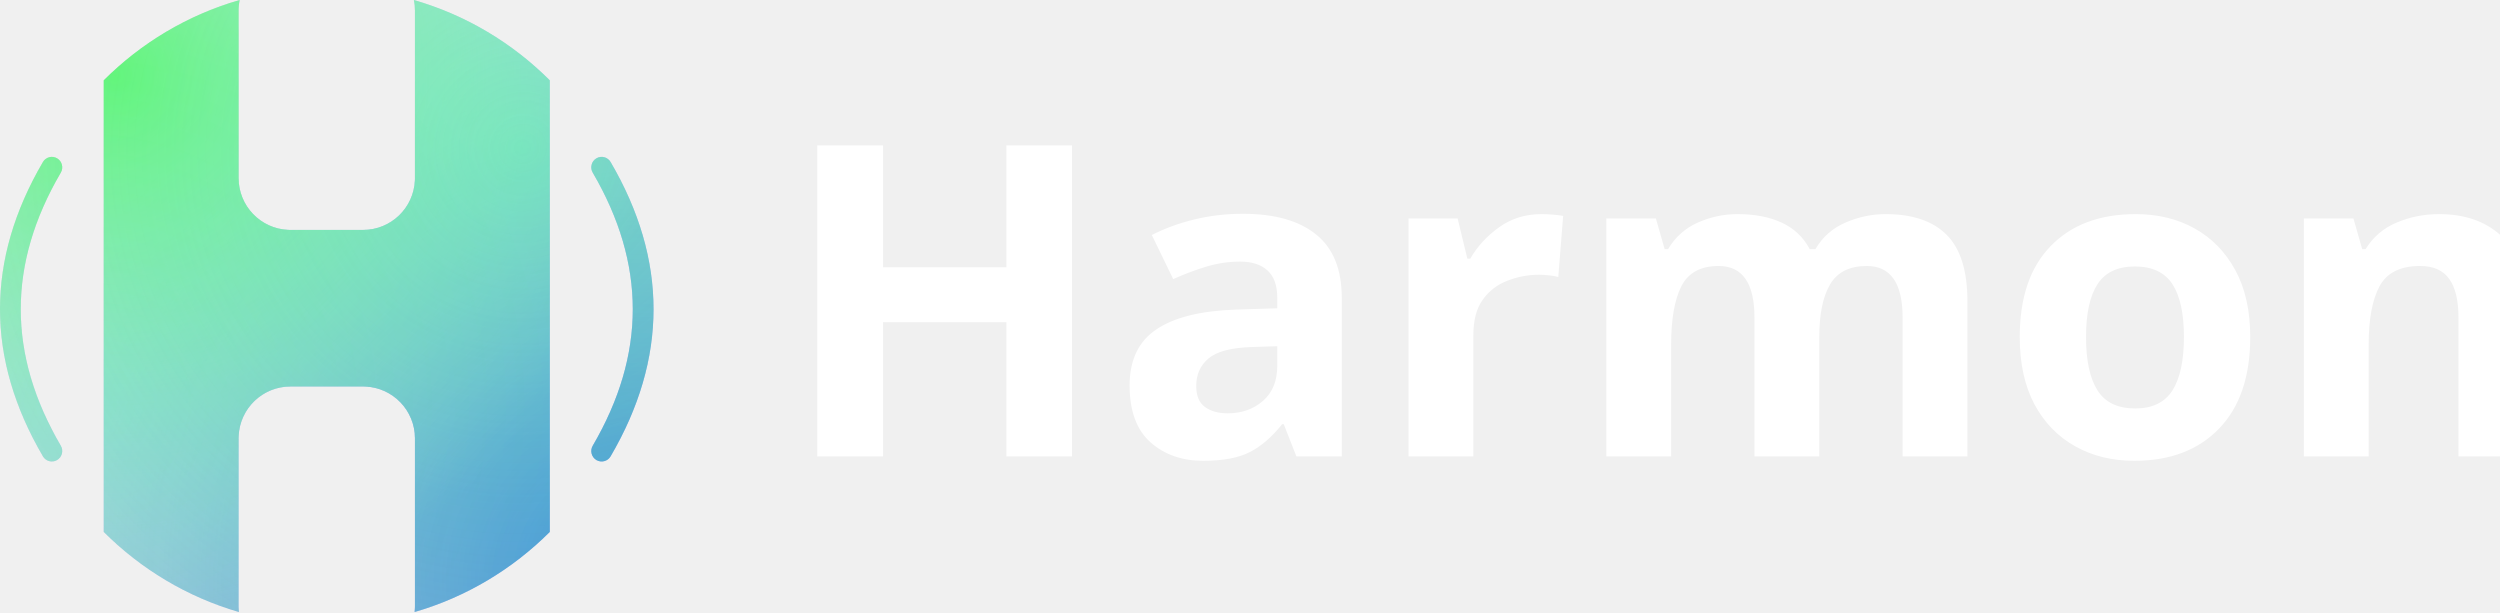
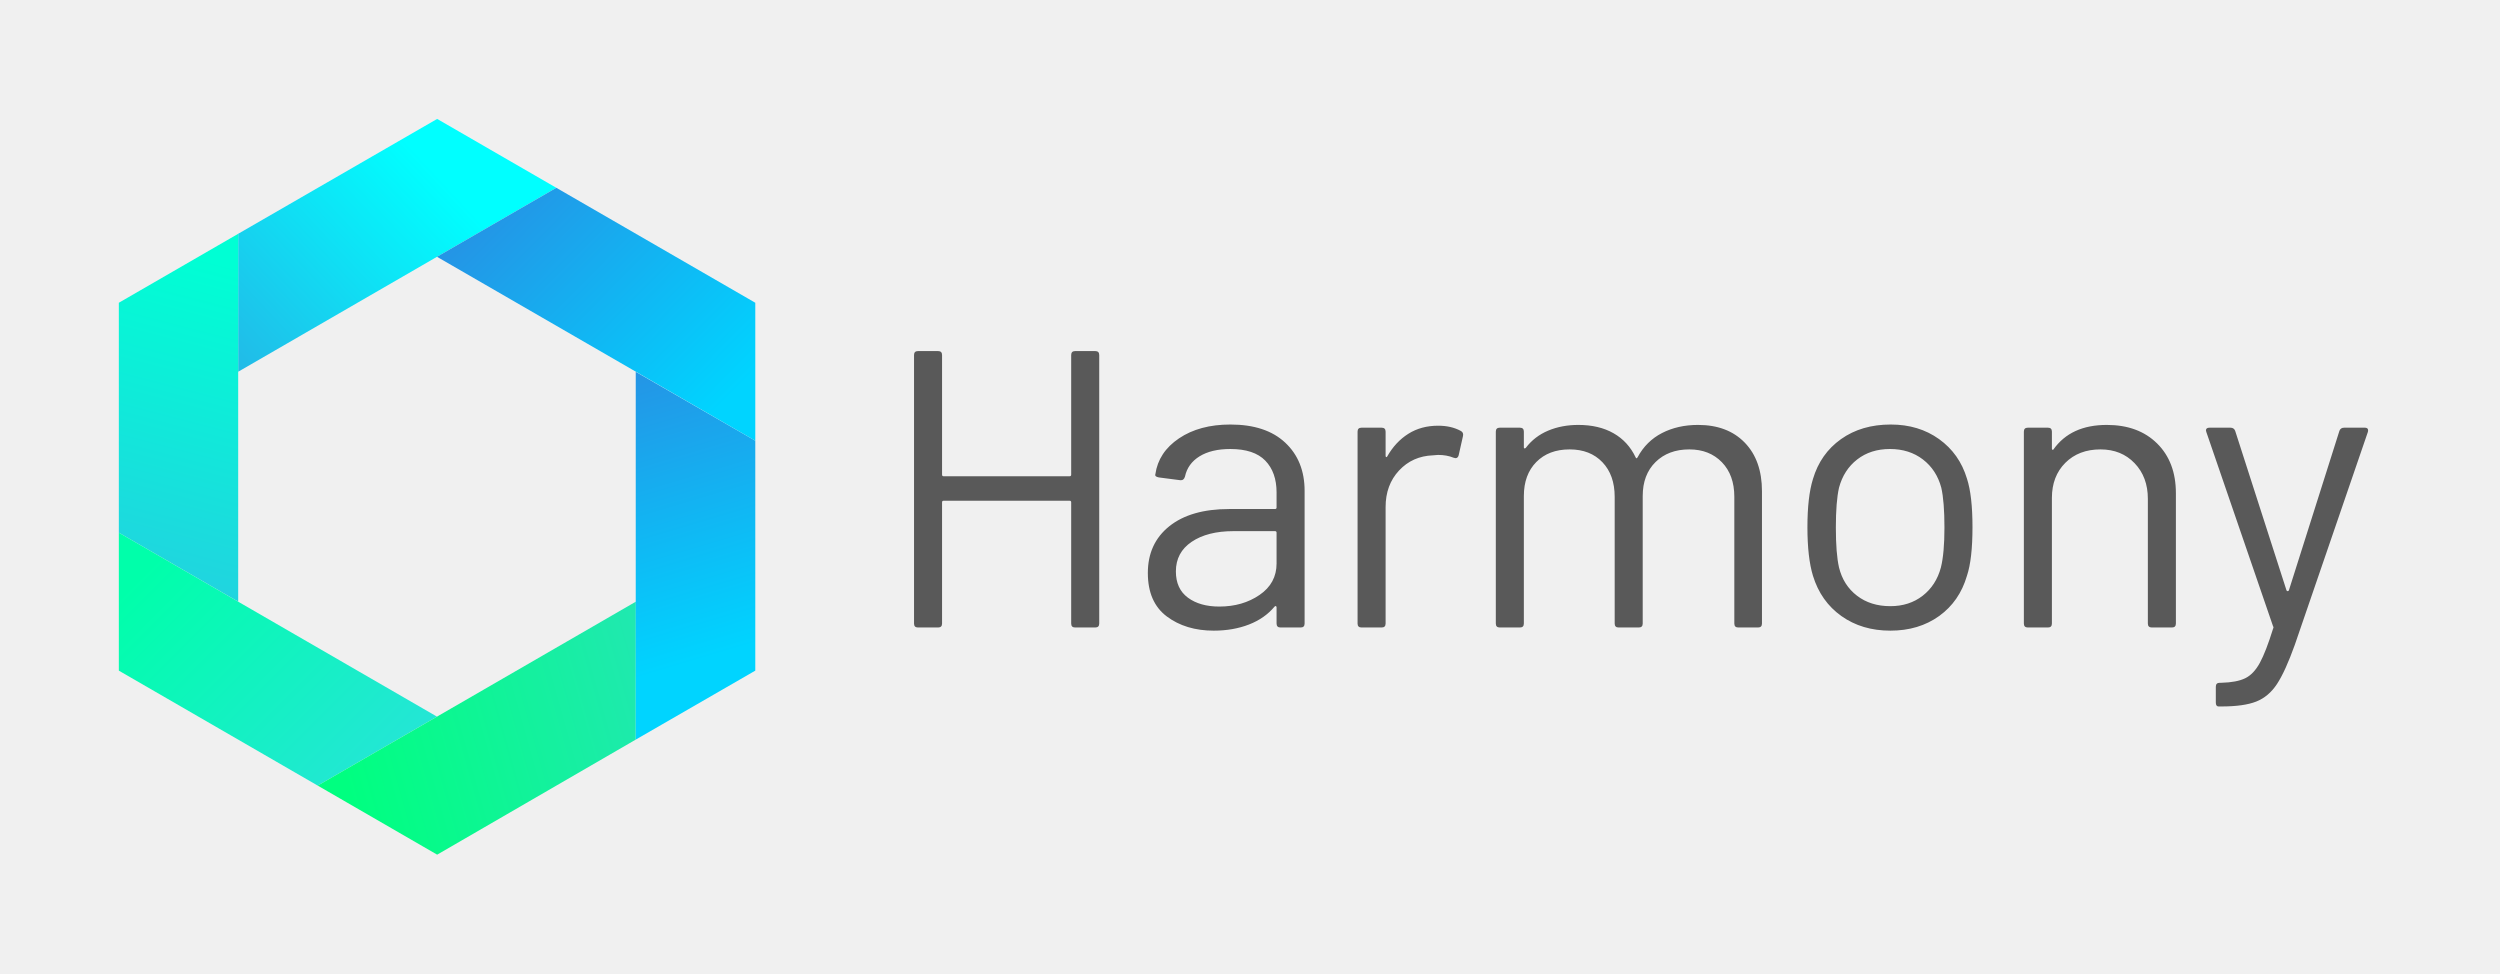
- <svg xmlns="http://www.w3.org/2000/svg" xmlns:xlink="http://www.w3.org/1999/xlink" width="100%" height="auto" viewBox="0 0 241 59">
+ <svg xmlns="http://www.w3.org/2000/svg" width="1094px" height="426px" viewBox="0 0 1094 426" version="1.1">
  <defs>
-     <radialGradient id="as_harmony_logo-a" cx="97.836%" cy="95.024%" r="125.417%" fx="97.836%" fy="95.024%" gradientTransform="matrix(-.6112 -.75767 .70956 -.65264 .902 2.312)">
-       <stop offset="0%" stop-color="#0344ED" stop-opacity=".824" />
-       <stop offset="100%" stop-color="#8F58FF" stop-opacity=".1" />
-     </radialGradient>
-     <radialGradient id="as_harmony_logo-c" cx="17.658%" cy="12.415%" r="88.58%" fx="17.658%" fy="12.415%" gradientTransform="matrix(.62199 .7476 -.70013 .66416 .154 -.09)">
-       <stop offset="0%" stop-color="#82FF6A" />
-       <stop offset="100%" stop-color="#FFF" stop-opacity=".1" />
-     </radialGradient>
-     <radialGradient id="as_harmony_logo-d" cx="79.976%" cy="24.257%" r="122.219%" fx="79.976%" fy="24.257%" gradientTransform="matrix(-.8805 .34066 -.31338 -.92352 1.58 .194)">
-       <stop offset="0%" stop-color="#45FFBA" stop-opacity=".469" />
-       <stop offset="100%" stop-color="#45ABFF" stop-opacity=".1" />
-     </radialGradient>
-     <radialGradient id="as_harmony_logo-e" cx="13.604%" cy="65.638%" r="77.159%" fx="13.604%" fy="65.638%" gradientTransform="matrix(.70723 .65552 -.6139 .75518 .443 .072)">
-       <stop offset="0%" stop-color="#00FF74" />
-       <stop offset="100%" stop-color="#00FF03" stop-opacity=".5" />
-     </radialGradient>
-     <path id="as_harmony_logo-b" d="M39.899,0.001 C44.914,1.444 49.401,4.145 53,7.744 L53,51.276 C49.417,54.859 44.954,57.552 39.966,58.999 C39.981,58.872 39.991,58.743 39.996,58.613 L40,58.416 L40,42.257 C40,39.569 37.878,37.375 35.217,37.262 L35,37.257 L28,37.257 C25.311,37.257 23.118,39.38 23.005,42.04 L23,42.257 L23,58.416 C23,58.614 23.012,58.808 23.034,58.999 C18.046,57.552 13.583,54.858 9.999,51.275 L9.999,7.745 C13.599,4.146 18.086,1.444 23.101,0.001 C23.052,0.245 23.019,0.495 23.007,0.75 L23,1.006 L23,17.165 C23,19.854 25.122,22.047 27.783,22.161 L28,22.165 L35,22.165 C37.689,22.165 39.882,20.043 39.995,17.382 L40,17.165 L40,1.006 C40,0.662 39.965,0.326 39.899,0.001 Z M58.862,15.618 C61.616,20.326 63,25.059 63,29.805 C63,34.55 61.616,39.283 58.862,43.991 C58.582,44.47 57.969,44.63 57.493,44.348 C57.017,44.066 56.858,43.449 57.138,42.97 C59.718,38.561 61,34.176 61,29.805 C61,25.433 59.718,21.049 57.138,16.639 C56.858,16.16 57.017,15.543 57.493,15.262 C57.969,14.98 58.582,15.14 58.862,15.618 Z M4.138,15.618 C4.418,15.14 5.031,14.98 5.507,15.262 C5.983,15.543 6.142,16.16 5.862,16.639 C3.282,21.049 2,25.433 2,29.805 C2,34.176 3.282,38.561 5.862,42.97 C6.142,43.449 5.983,44.066 5.507,44.348 C5.031,44.63 4.418,44.47 4.138,43.991 C1.384,39.283 4.35207426e-14,34.55 4.35207426e-14,29.805 C4.35207426e-14,25.059 1.384,20.326 4.138,15.618 Z" />
+     <linearGradient x1="70.235%" y1="26.381%" x2="-26.793%" y2="98.345%" id="linearGradient-1">
+       <stop stop-color="#00FFFF" offset="2.944%" />
+       <stop stop-color="#29ABE2" offset="100%" />
+     </linearGradient>
+     <linearGradient x1="54.589%" y1="5.158%" x2="45.023%" y2="118.201%" id="linearGradient-2">
+       <stop stop-color="#00FFD4" offset="0%" />
+       <stop stop-color="#29C9E2" offset="100%" />
+     </linearGradient>
+     <linearGradient x1="3.116%" y1="21.501%" x2="99.801%" y2="98.047%" id="linearGradient-3">
+       <stop stop-color="#00FFAA" offset="0%" />
+       <stop stop-color="#29E2DC" offset="100%" />
+     </linearGradient>
+     <linearGradient x1="6.965%" y1="63.783%" x2="135.786%" y2="35.068%" id="linearGradient-4">
+       <stop stop-color="#00FF80" offset="0%" />
+       <stop stop-color="#29E2BD" offset="100%" />
+     </linearGradient>
+     <linearGradient x1="54.564%" y1="78.419%" x2="45.454%" y2="-15.452%" id="linearGradient-5">
+       <stop stop-color="#00D4FF" offset="0%" />
+       <stop stop-color="#298CE2" offset="100%" />
+     </linearGradient>
+     <linearGradient x1="96.003%" y1="77.574%" x2="1.887%" y2="3.561%" id="linearGradient-6">
+       <stop stop-color="#00D4FF" offset="0%" />
+       <stop stop-color="#298CE2" offset="100%" />
+     </linearGradient>
  </defs>
-   <g fill="none" fill-rule="evenodd">
-     <text fill="#FFF" font-family="Barlow-Bold, Barlow" font-size="42" font-weight="bold" transform="translate(75 2)">
-       <tspan x="0" y="42">Harmony</tspan>
-     </text>
-     <use fill="url(#as_harmony_logo-a)" xlink:href="#as_harmony_logo-b" />
-     <use fill="url(#as_harmony_logo-c)" xlink:href="#as_harmony_logo-b" />
-     <use fill="url(#as_harmony_logo-d)" xlink:href="#as_harmony_logo-b" />
-     <use fill="url(#as_harmony_logo-e)" fill-opacity=".2" xlink:href="#as_harmony_logo-b" />
+   <g id="as_harmony_logo" stroke="none" stroke-width="1" fill="none" fill-rule="evenodd">
+     <g id="Group" transform="translate(52, 52.04024)" fill-rule="nonzero">
+       <path d="M924.036,135.114 C925.072,135.114 925.764,135.575 926.109,136.496 L948.573,206.307 C948.688,206.538 948.861,206.653 949.092,206.653 C949.322,206.653 949.495,206.538 949.61,206.307 L971.728,136.496 C972.074,135.575 972.765,135.114 973.802,135.114 L982.788,135.114 C984.055,135.114 984.516,135.747 984.17,137.015 L952.202,230.154 C949.437,237.872 946.845,243.575 944.426,247.261 C942.007,250.947 938.983,253.511 935.354,254.951 C931.725,256.391 926.628,257.111 920.061,257.111 L918.852,257.111 C918.045,257.111 917.642,256.535 917.642,255.383 L917.642,248.471 C917.642,247.319 918.218,246.743 919.37,246.743 L920.061,246.743 C924.554,246.627 928.039,245.965 930.516,244.755 C932.992,243.546 935.124,241.299 936.909,238.016 C938.695,234.733 940.624,229.751 942.698,223.069 C942.928,222.608 942.928,222.263 942.698,222.032 L913.495,137.015 L913.322,136.323 C913.322,135.517 913.84,135.114 914.877,135.114 L924.036,135.114 Z M486.41,133.731 C496.778,133.731 504.784,136.381 510.429,141.68 C516.074,146.979 518.896,154.007 518.896,162.762 L518.896,220.823 C518.896,221.975 518.32,222.551 517.168,222.551 L508.356,222.551 C507.204,222.551 506.628,221.975 506.628,220.823 L506.628,213.738 C506.628,213.507 506.541,213.335 506.368,213.219 C506.196,213.104 505.994,213.162 505.764,213.392 C502.884,216.848 499.14,219.469 494.532,221.255 C489.924,223.04 484.797,223.933 479.152,223.933 C470.973,223.933 464.119,221.859 458.589,217.712 C453.06,213.565 450.295,207.229 450.295,198.704 C450.295,190.064 453.434,183.239 459.712,178.227 C465.991,173.216 474.717,170.711 485.892,170.711 L505.936,170.711 C506.397,170.711 506.628,170.48 506.628,170.019 L506.628,163.453 C506.628,157.578 504.986,152.941 501.703,149.543 C498.42,146.144 493.322,144.445 486.41,144.445 C480.88,144.445 476.388,145.511 472.932,147.642 C469.476,149.773 467.344,152.739 466.538,156.541 C466.192,157.693 465.501,158.211 464.464,158.096 L455.133,156.887 C453.866,156.656 453.348,156.195 453.578,155.504 C454.5,149.053 457.956,143.811 463.946,139.779 C469.936,135.747 477.424,133.731 486.41,133.731 Z M775.389,133.731 C783.568,133.731 790.624,135.863 796.557,140.125 C802.49,144.387 806.551,150.147 808.74,157.405 C810.352,162.359 811.159,169.443 811.159,178.659 C811.159,187.991 810.352,195.075 808.74,199.914 C806.551,207.402 802.49,213.277 796.557,217.539 C790.624,221.802 783.511,223.933 775.216,223.933 C766.922,223.933 759.78,221.802 753.789,217.539 C747.799,213.277 743.652,207.402 741.348,199.914 C739.735,194.615 738.928,187.53 738.928,178.659 C738.928,169.789 739.735,162.762 741.348,157.578 C743.536,150.205 747.626,144.387 753.616,140.125 C759.607,135.863 766.864,133.731 775.389,133.731 Z M358.519,101.591 C359.671,101.591 360.247,102.167 360.247,103.319 L360.247,155.677 C360.247,156.138 360.477,156.368 360.938,156.368 L416.061,156.368 C416.522,156.368 416.752,156.138 416.752,155.677 L416.752,103.319 C416.752,102.167 417.328,101.591 418.48,101.591 L427.293,101.591 C428.445,101.591 429.021,102.167 429.021,103.319 L429.021,220.823 C429.021,221.975 428.445,222.551 427.293,222.551 L418.48,222.551 C417.328,222.551 416.752,221.975 416.752,220.823 L416.752,167.773 C416.752,167.312 416.522,167.082 416.061,167.082 L360.938,167.082 C360.477,167.082 360.247,167.312 360.247,167.773 L360.247,220.823 C360.247,221.975 359.671,222.551 358.519,222.551 L349.706,222.551 C348.554,222.551 347.978,221.975 347.978,220.823 L347.978,103.319 C347.978,102.167 348.554,101.591 349.706,101.591 L358.519,101.591 Z M577.322,134.25 C581.124,134.25 584.407,134.999 587.172,136.496 C588.093,136.957 588.439,137.706 588.208,138.743 L586.308,147.21 C585.962,148.362 585.213,148.707 584.061,148.247 C582.103,147.44 579.856,147.037 577.322,147.037 L575.076,147.21 C569.085,147.44 564.132,149.658 560.215,153.863 C556.298,158.067 554.34,163.395 554.34,169.847 L554.34,220.823 C554.34,221.975 553.764,222.551 552.612,222.551 L543.799,222.551 C542.647,222.551 542.071,221.975 542.071,220.823 L542.071,136.842 C542.071,135.69 542.647,135.114 543.799,135.114 L552.612,135.114 C553.764,135.114 554.34,135.69 554.34,136.842 L554.34,147.383 C554.34,147.728 554.426,147.93 554.599,147.987 C554.772,148.045 554.916,147.959 555.031,147.728 C557.45,143.466 560.532,140.154 564.276,137.792 C568.02,135.431 572.368,134.25 577.322,134.25 Z M691.044,133.904 C699.684,133.904 706.509,136.496 711.52,141.68 C716.532,146.864 719.037,153.949 719.037,162.935 L719.037,220.823 C719.037,221.975 718.461,222.551 717.309,222.551 L708.669,222.551 C707.517,222.551 706.941,221.975 706.941,220.823 L706.941,165.354 C706.941,159.018 705.127,153.978 701.498,150.234 C697.869,146.49 693.117,144.618 687.242,144.618 C681.136,144.618 676.212,146.461 672.468,150.147 C668.724,153.834 666.852,158.787 666.852,165.008 L666.852,220.823 C666.852,221.975 666.276,222.551 665.124,222.551 L656.311,222.551 C655.159,222.551 654.583,221.975 654.583,220.823 L654.583,165.354 C654.583,159.018 652.797,153.978 649.226,150.234 C645.655,146.49 640.874,144.618 634.884,144.618 C628.778,144.618 623.911,146.461 620.282,150.147 C616.653,153.834 614.839,158.787 614.839,165.008 L614.839,220.823 C614.839,221.975 614.263,222.551 613.111,222.551 L604.298,222.551 C603.146,222.551 602.57,221.975 602.57,220.823 L602.57,136.842 C602.57,135.69 603.146,135.114 604.298,135.114 L613.111,135.114 C614.263,135.114 614.839,135.69 614.839,136.842 L614.839,143.754 C614.839,143.984 614.925,144.128 615.098,144.186 C615.271,144.243 615.472,144.157 615.703,143.927 C618.237,140.586 621.492,138.08 625.466,136.41 C629.44,134.739 633.847,133.904 638.685,133.904 C644.676,133.904 649.802,135.114 654.064,137.533 C658.327,139.952 661.552,143.466 663.741,148.074 C663.972,148.65 664.26,148.65 664.605,148.074 C667.14,143.351 670.711,139.808 675.319,137.447 C679.927,135.085 685.168,133.904 691.044,133.904 Z M869.93,133.904 C879.146,133.904 886.49,136.611 891.962,142.026 C897.434,147.44 900.17,154.698 900.17,163.799 L900.17,220.823 C900.17,221.975 899.594,222.551 898.442,222.551 L889.629,222.551 C888.477,222.551 887.901,221.975 887.901,220.823 L887.901,166.218 C887.901,159.882 885.972,154.698 882.112,150.666 C878.253,146.634 873.271,144.618 867.165,144.618 C860.829,144.618 855.703,146.576 851.786,150.493 C847.869,154.41 845.911,159.536 845.911,165.872 L845.911,220.823 C845.911,221.975 845.335,222.551 844.183,222.551 L835.37,222.551 C834.218,222.551 833.642,221.975 833.642,220.823 L833.642,136.842 C833.642,135.69 834.218,135.114 835.37,135.114 L844.183,135.114 C845.335,135.114 845.911,135.69 845.911,136.842 L845.911,144.272 C845.911,144.503 845.997,144.675 846.17,144.791 C846.343,144.906 846.487,144.848 846.602,144.618 C851.671,137.475 859.447,133.904 869.93,133.904 Z M505.936,180.387 L487.792,180.387 C480.189,180.387 474.084,181.943 469.476,185.053 C464.868,188.163 462.564,192.483 462.564,198.013 C462.564,203.082 464.32,206.912 467.834,209.504 C471.348,212.096 475.927,213.392 481.572,213.392 C488.368,213.392 494.244,211.693 499.197,208.295 C504.151,204.896 506.628,200.317 506.628,194.557 L506.628,181.079 C506.628,180.618 506.397,180.387 505.936,180.387 Z M775.044,144.445 C769.399,144.445 764.618,145.971 760.701,149.024 C756.784,152.077 754.135,156.195 752.752,161.379 C751.831,165.411 751.37,171.229 751.37,178.832 C751.37,186.435 751.831,192.253 752.752,196.285 C754.02,201.469 756.64,205.587 760.615,208.64 C764.589,211.693 769.456,213.219 775.216,213.219 C780.746,213.219 785.469,211.693 789.386,208.64 C793.303,205.587 795.952,201.469 797.335,196.285 C798.372,192.138 798.89,186.32 798.89,178.832 C798.89,171.229 798.429,165.411 797.508,161.379 C796.125,156.195 793.447,152.077 789.472,149.024 C785.498,145.971 780.688,144.445 775.044,144.445 Z" id="Combined-Shape" fill="#595959" />
+       <polygon id="Path" fill="url(#linearGradient-1)" points="191.447 30.143 52.231 110.633 52.231 50.266 139.296 0" />
+       <polygon id="Path" fill="url(#linearGradient-2)" points="52.231 50.266 52.231 211.246 6.03961325e-14 181.062 6.03961325e-14 80.45" />
+       <polygon id="Path" fill="url(#linearGradient-3)" points="5.68434189e-14 181.062 5.68434189e-14 241.43 87.025 291.736 139.216 261.552" />
+       <polygon id="Path" fill="url(#linearGradient-4)" points="87.025 291.736 139.296 321.96 226.201 271.613 226.241 211.246" />
+       <polygon id="Path" fill="url(#linearGradient-5)" points="226.201 271.613 278.513 241.43 278.513 140.817 226.201 110.674" />
+       <polygon id="Path" fill="url(#linearGradient-6)" points="139.216 60.327 191.447 30.143 278.513 80.45 278.513 140.817" />
+     </g>
  </g>
</svg>
